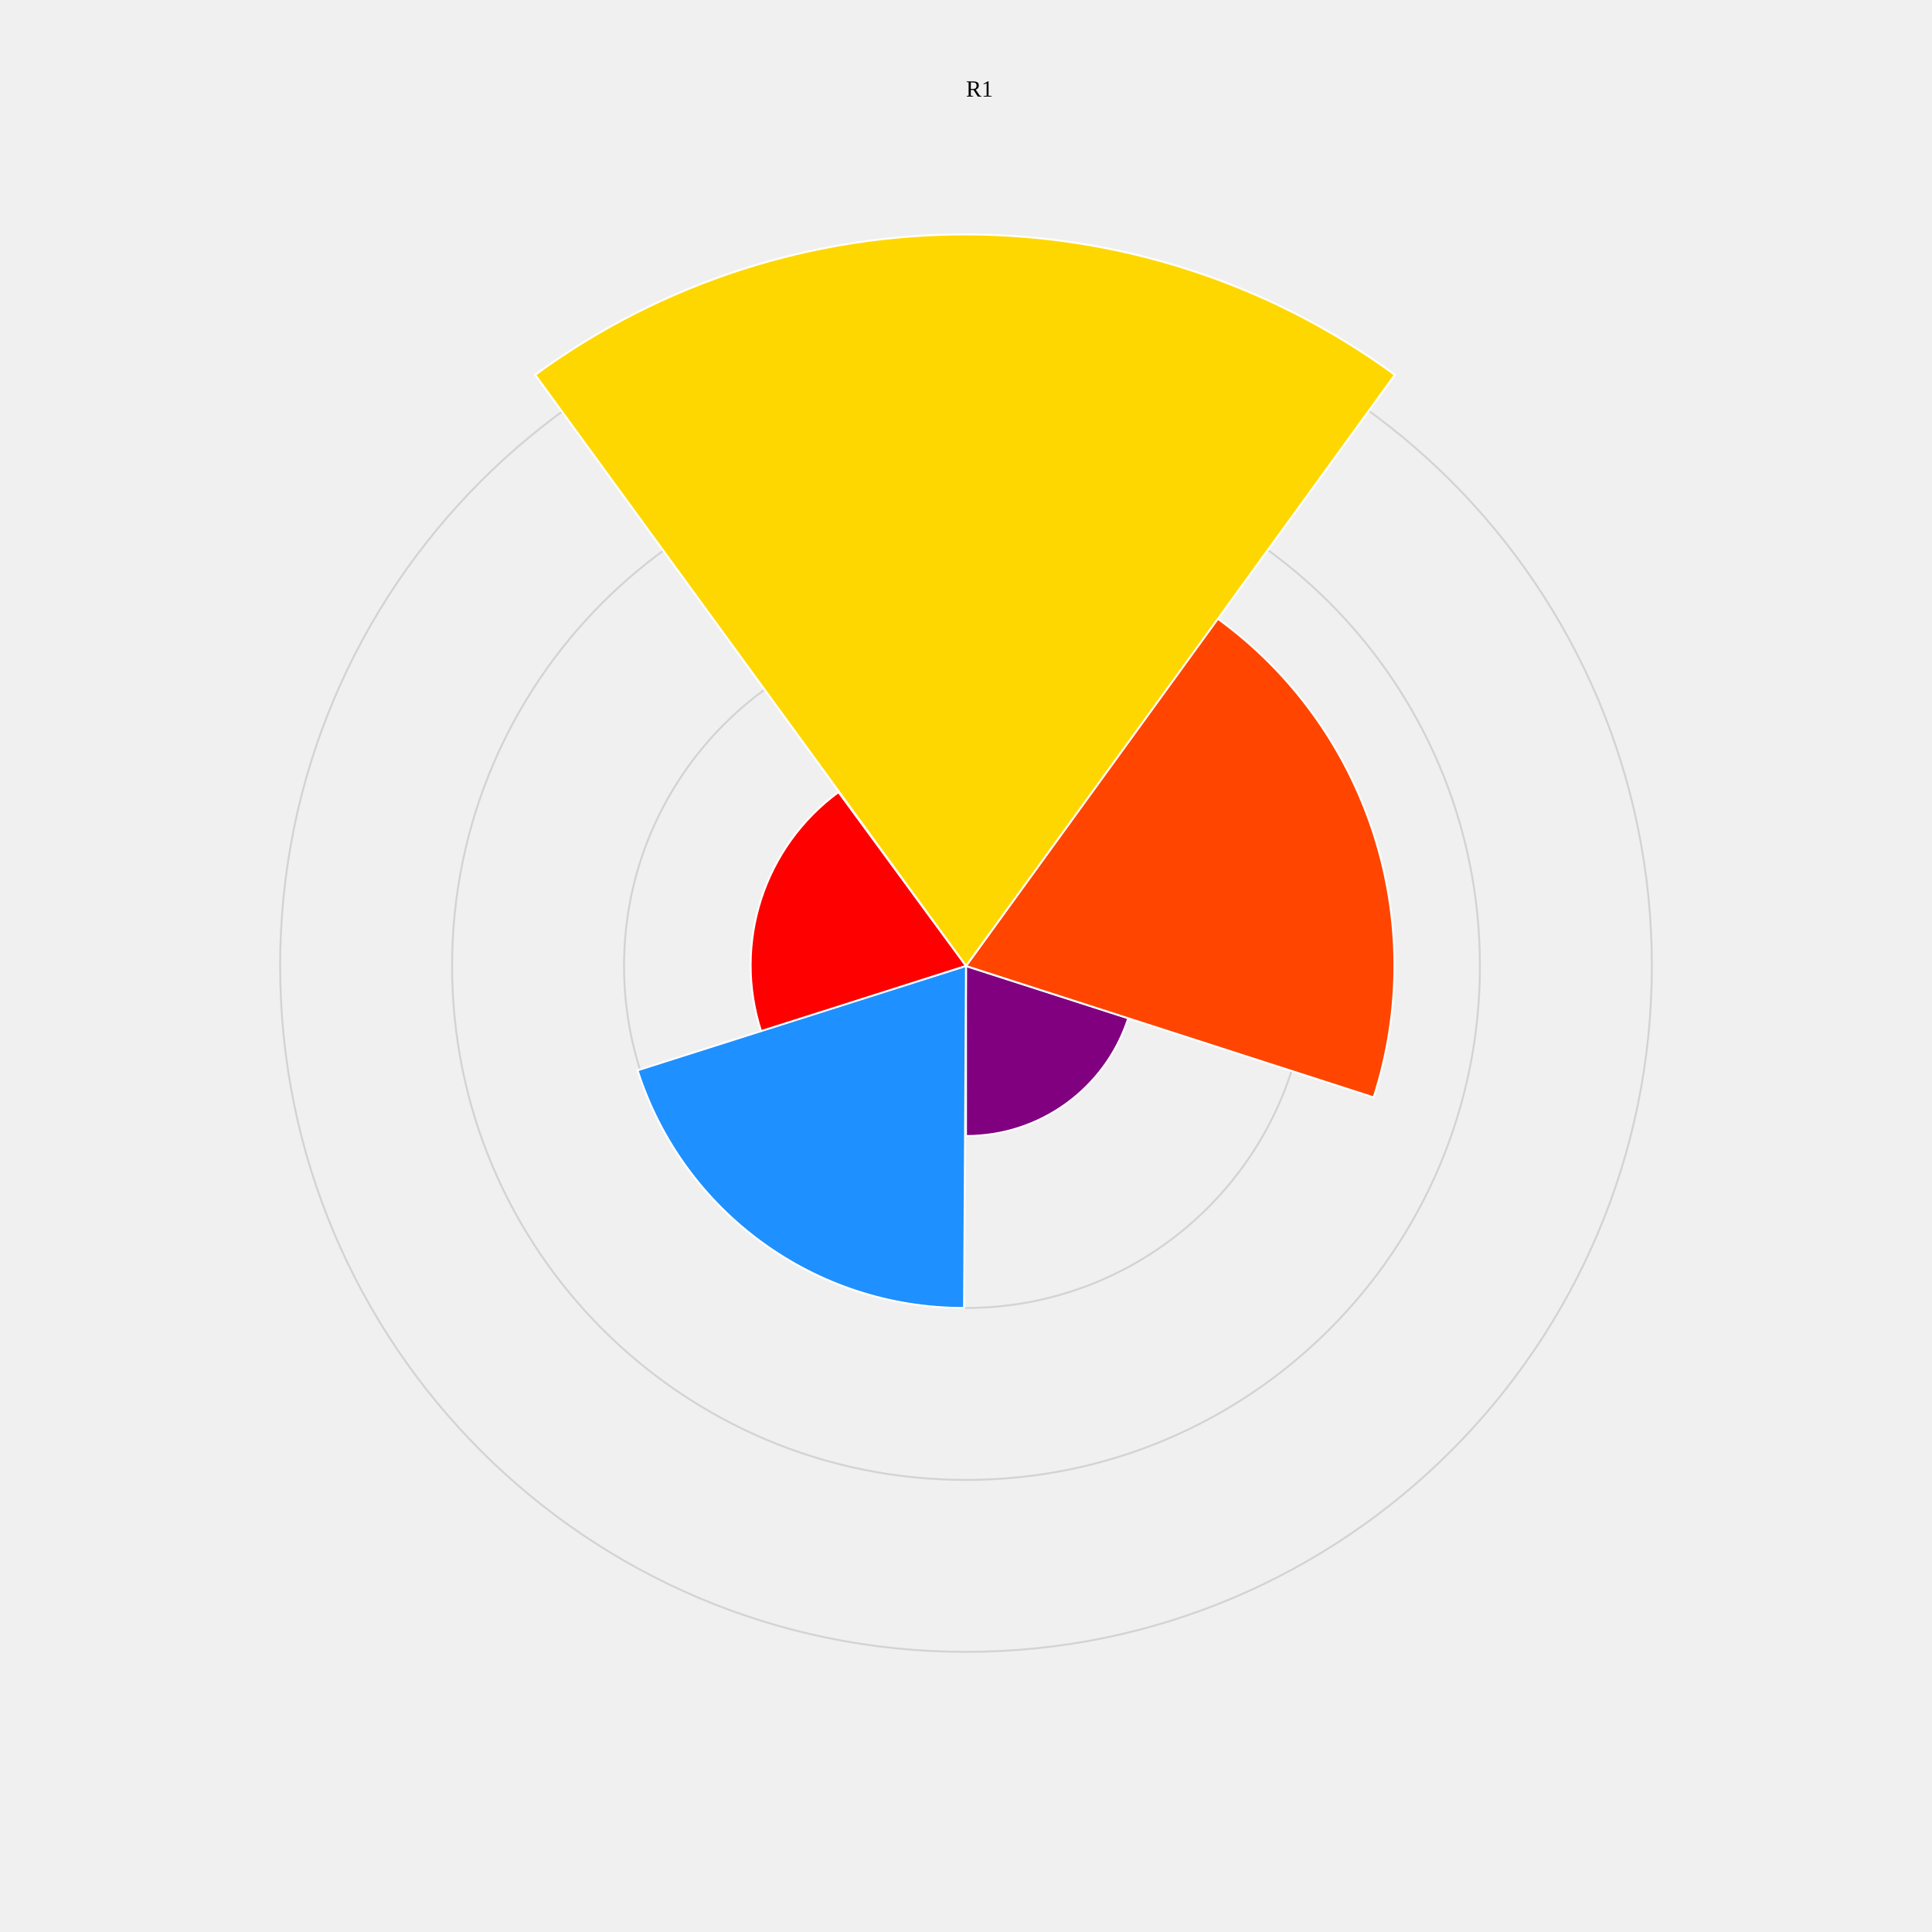
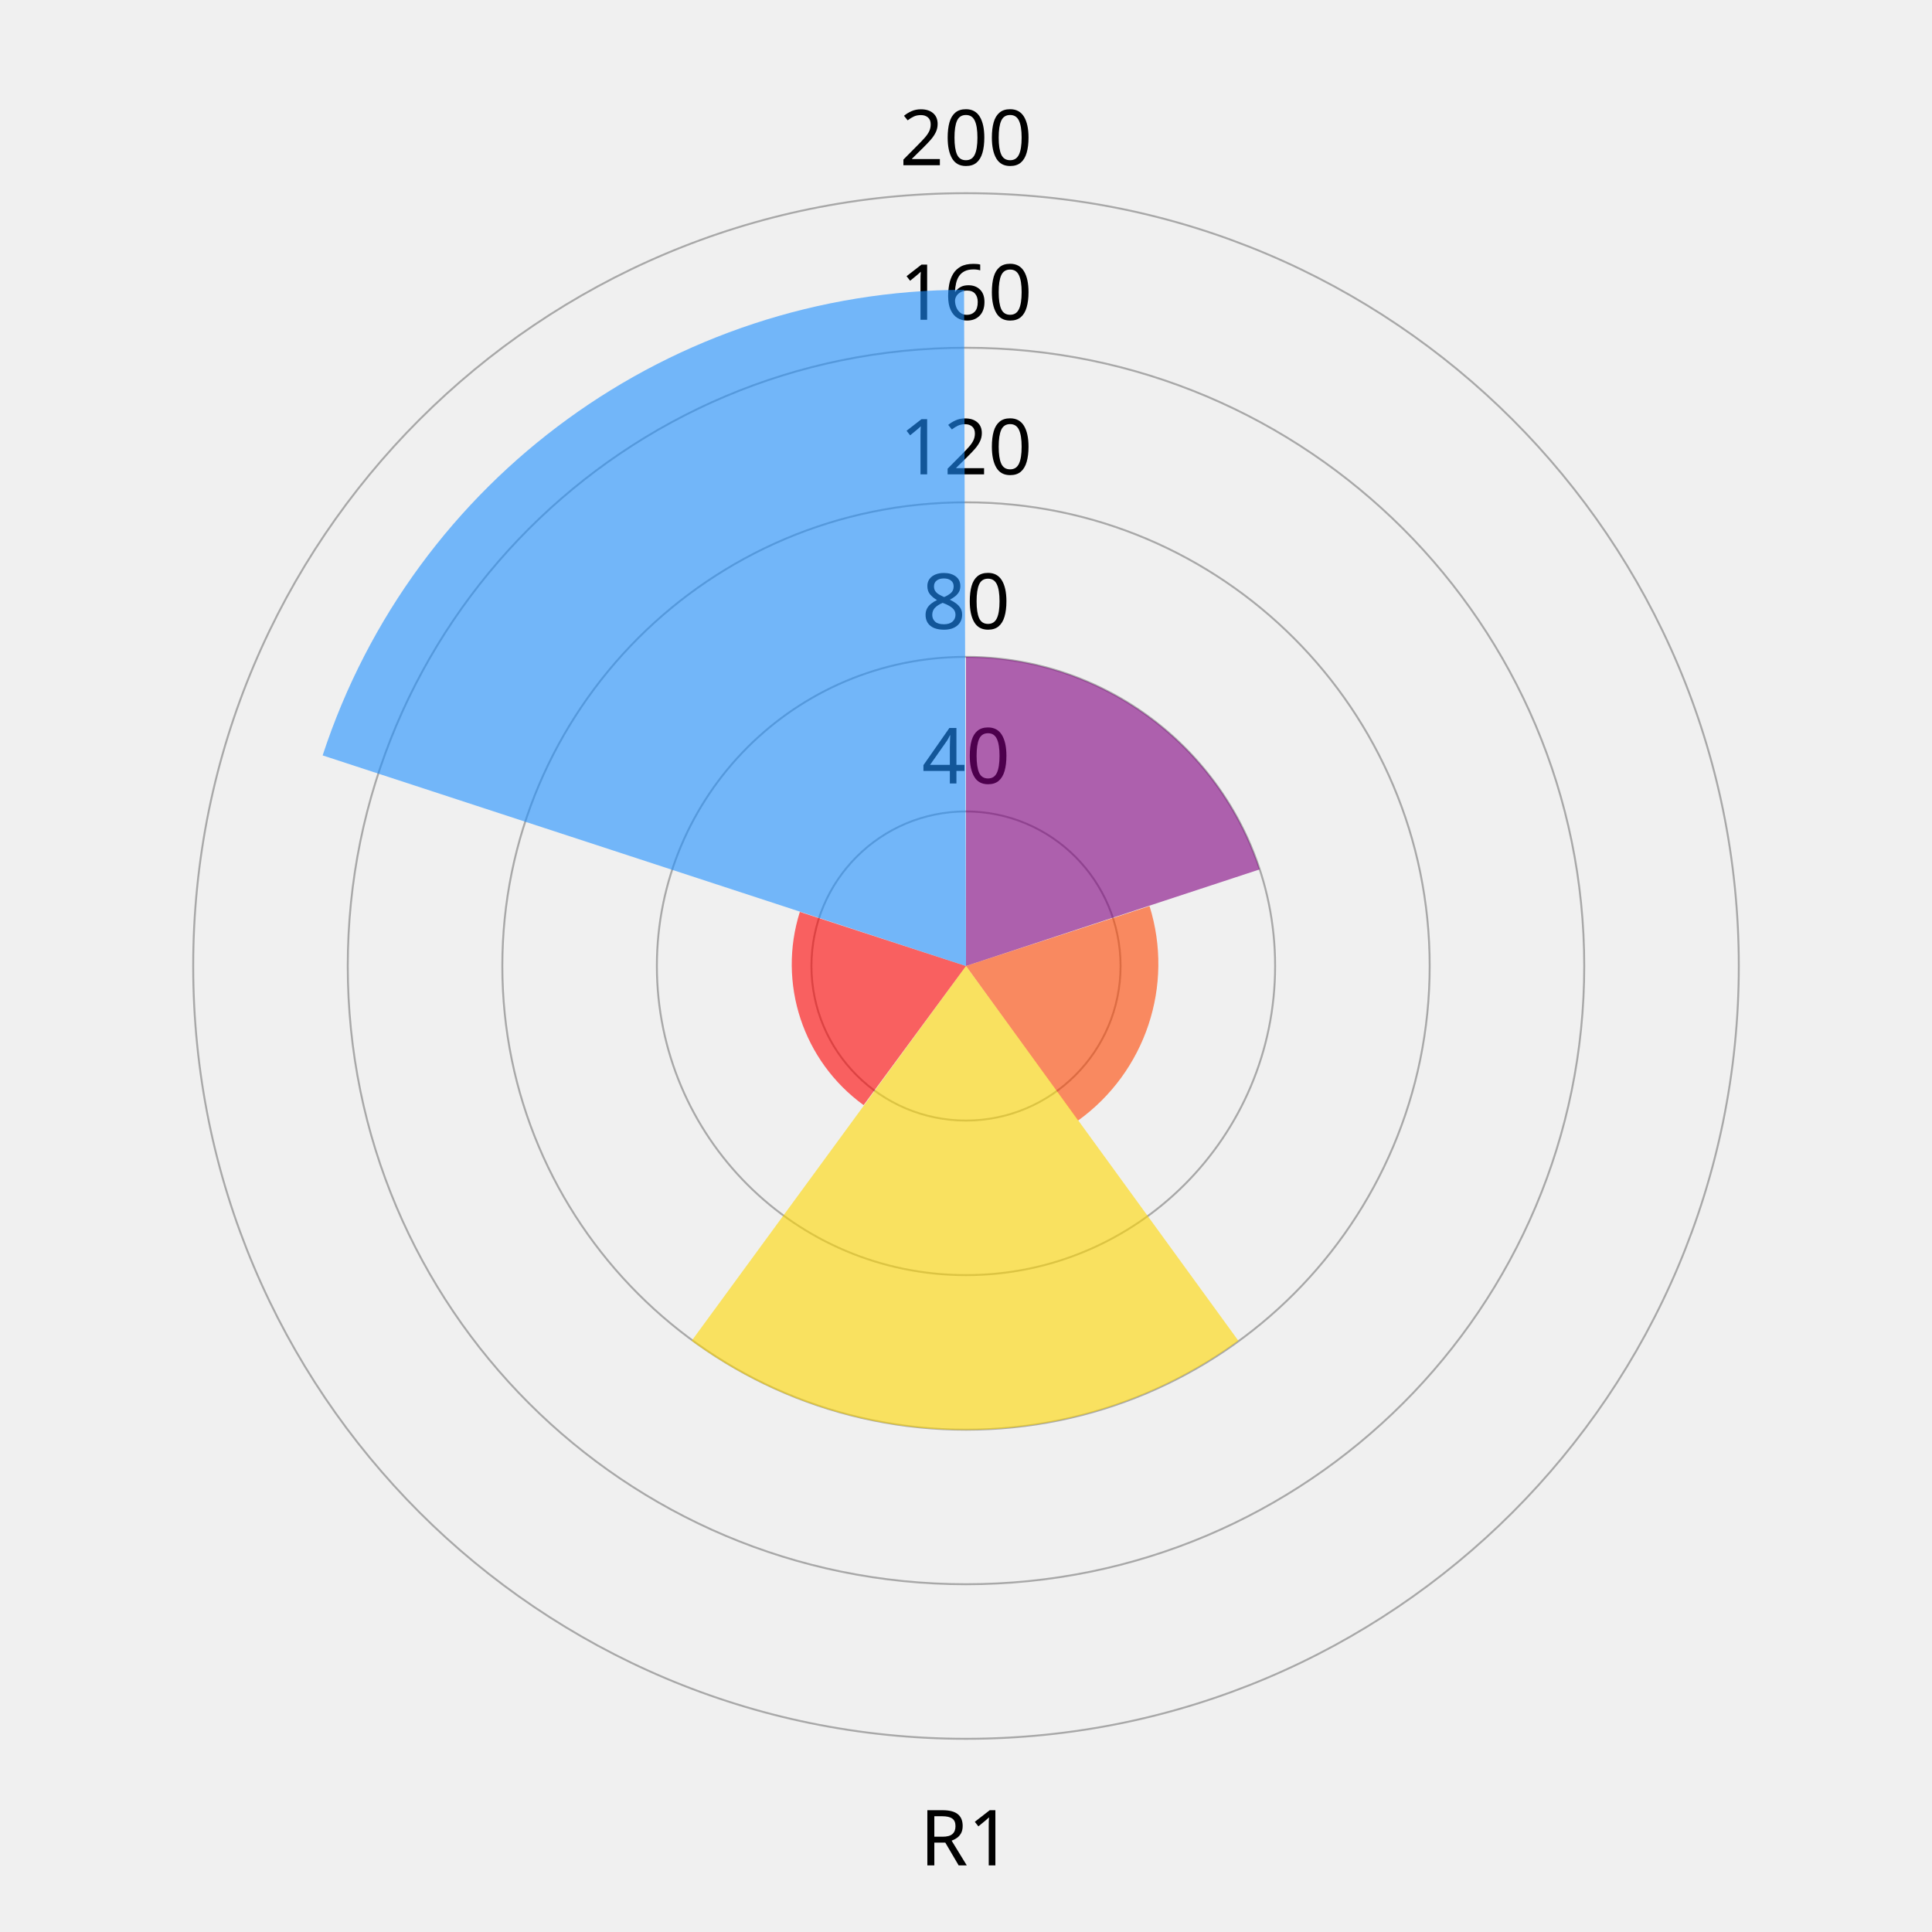
- <svg xmlns="http://www.w3.org/2000/svg" viewBox="0 0 1000 1000">
-   <path fill="none" stroke="LightGray" d="M 588 500 A 88 88 0 1 1 412 500 A 88 88 0 1 1 588 500" />
-   <text y="411" x="500">20</text>
-   <path fill="none" stroke="LightGray" d="M 677 500 A 177 177 0 1 1 323 500 A 177 177 0 1 1 677 500" />
-   <text y="322" x="500">40</text>
-   <path fill="none" stroke="LightGray" d="M 766 500 A 266 266 0 1 1 234 500 A 266 266 0 1 1 766 500" />
-   <text y="233" x="500">60</text>
-   <path fill="none" stroke="LightGray" d="M 855 500 A 355 355 0 1 1 145 500 A 355 355 0 1 1 855 500" />
-   <text y="144" x="500">80</text>
-   <path fill="Purple" stroke="White" d="M 500 500 L 500 588 A 88 88 0 0 0 584 527 Z">
+ <svg xmlns="http://www.w3.org/2000/svg" viewBox="0 0 1000 1000" style="background-color: transparent; font-family: system-ui">
+   <circle fill="transparent" stroke="currentColor" stroke-width="1px" stroke-opacity="0.3" vector-effect="non-scaling-stroke" cx="500" cy="500" r="80" />
+   <text style="font-size: 40px;pointer-events: none;dominant-baseline: central;text-anchor: middle;" y="420" x="500" dy="-0.75em" fill="currentColor">40</text>
+   <circle fill="transparent" stroke="currentColor" stroke-width="1px" stroke-opacity="0.3" vector-effect="non-scaling-stroke" cx="500" cy="500" r="160" />
+   <text style="font-size: 40px;pointer-events: none;dominant-baseline: central;text-anchor: middle;" y="340" x="500" dy="-0.75em" fill="currentColor">80</text>
+   <circle fill="transparent" stroke="currentColor" stroke-width="1px" stroke-opacity="0.3" vector-effect="non-scaling-stroke" cx="500" cy="500" r="240" />
+   <text style="font-size: 40px;pointer-events: none;dominant-baseline: central;text-anchor: middle;" y="260" x="500" dy="-0.75em" fill="currentColor">120</text>
+   <circle fill="transparent" stroke="currentColor" stroke-width="1px" stroke-opacity="0.3" vector-effect="non-scaling-stroke" cx="500" cy="500" r="320" />
+   <text style="font-size: 40px;pointer-events: none;dominant-baseline: central;text-anchor: middle;" y="180" x="500" dy="-0.75em" fill="currentColor">160</text>
+   <circle fill="transparent" stroke="currentColor" stroke-width="1px" stroke-opacity="0.3" vector-effect="non-scaling-stroke" cx="500" cy="500" r="400" />
+   <text style="font-size: 40px;pointer-events: none;dominant-baseline: central;text-anchor: middle;" y="100" x="500" dy="-0.75em" fill="currentColor">200</text>
+   <path fill="#800080" stroke="transparent" stroke-width="1px" fill-opacity="0.6" d="M 500 500 L 500 340 A 160 160 0 0 1 652 450 Z">
		</path>
-   <path fill="OrangeRed" stroke="White" d="M 500 500 L 711 568 A 222 222 0 0 0 630 320 Z">
+   <path fill="#FF4500" stroke="transparent" stroke-width="1px" fill-opacity="0.6" d="M 500 500 L 595 469 A 100 100 0 0 1 558 580 Z">
		</path>
-   <path fill="Gold" stroke="White" d="M 500 500 L 722 194 A 377 377 0 0 0 277 194 Z">
+   <path fill="#FFD700" stroke="transparent" stroke-width="1px" fill-opacity="0.6" d="M 500 500 L 641 694 A 240 240 0 0 1 358 694 Z">
		</path>
-   <path fill="Red" stroke="White" d="M 500 500 L 434 410 A 111 111 0 0 0 394 534 Z">
+   <path fill="#FF0000" stroke="transparent" stroke-width="1px" fill-opacity="0.6" d="M 500 500 L 447 572 A 90 90 0 0 1 414 472 Z">
		</path>
-   <path fill="DodgerBlue" stroke="White" d="M 500 500 L 330 554 A 177 177 0 0 0 499 677 Z">
+   <path fill="#1E90FF" stroke="transparent" stroke-width="1px" fill-opacity="0.6" d="M 500 500 L 167 391 A 350 350 0 0 1 499 150 Z">
		</path>
-   <text x="500" y="50">R1</text>
+   <text style="font-size: 40px;pointer-events: none;dominant-baseline: central;text-anchor: middle;" x="500" y="950" fill="currentColor">R1</text>
+   <style>
+ 		path {
+ 			cursor: pointer;
+ 			transition-duration: 0.25s;
+ 		}
+ 		path:hover {
+ 			fill-opacity: 1.0;
+ 		}
+ 	</style>
</svg>
